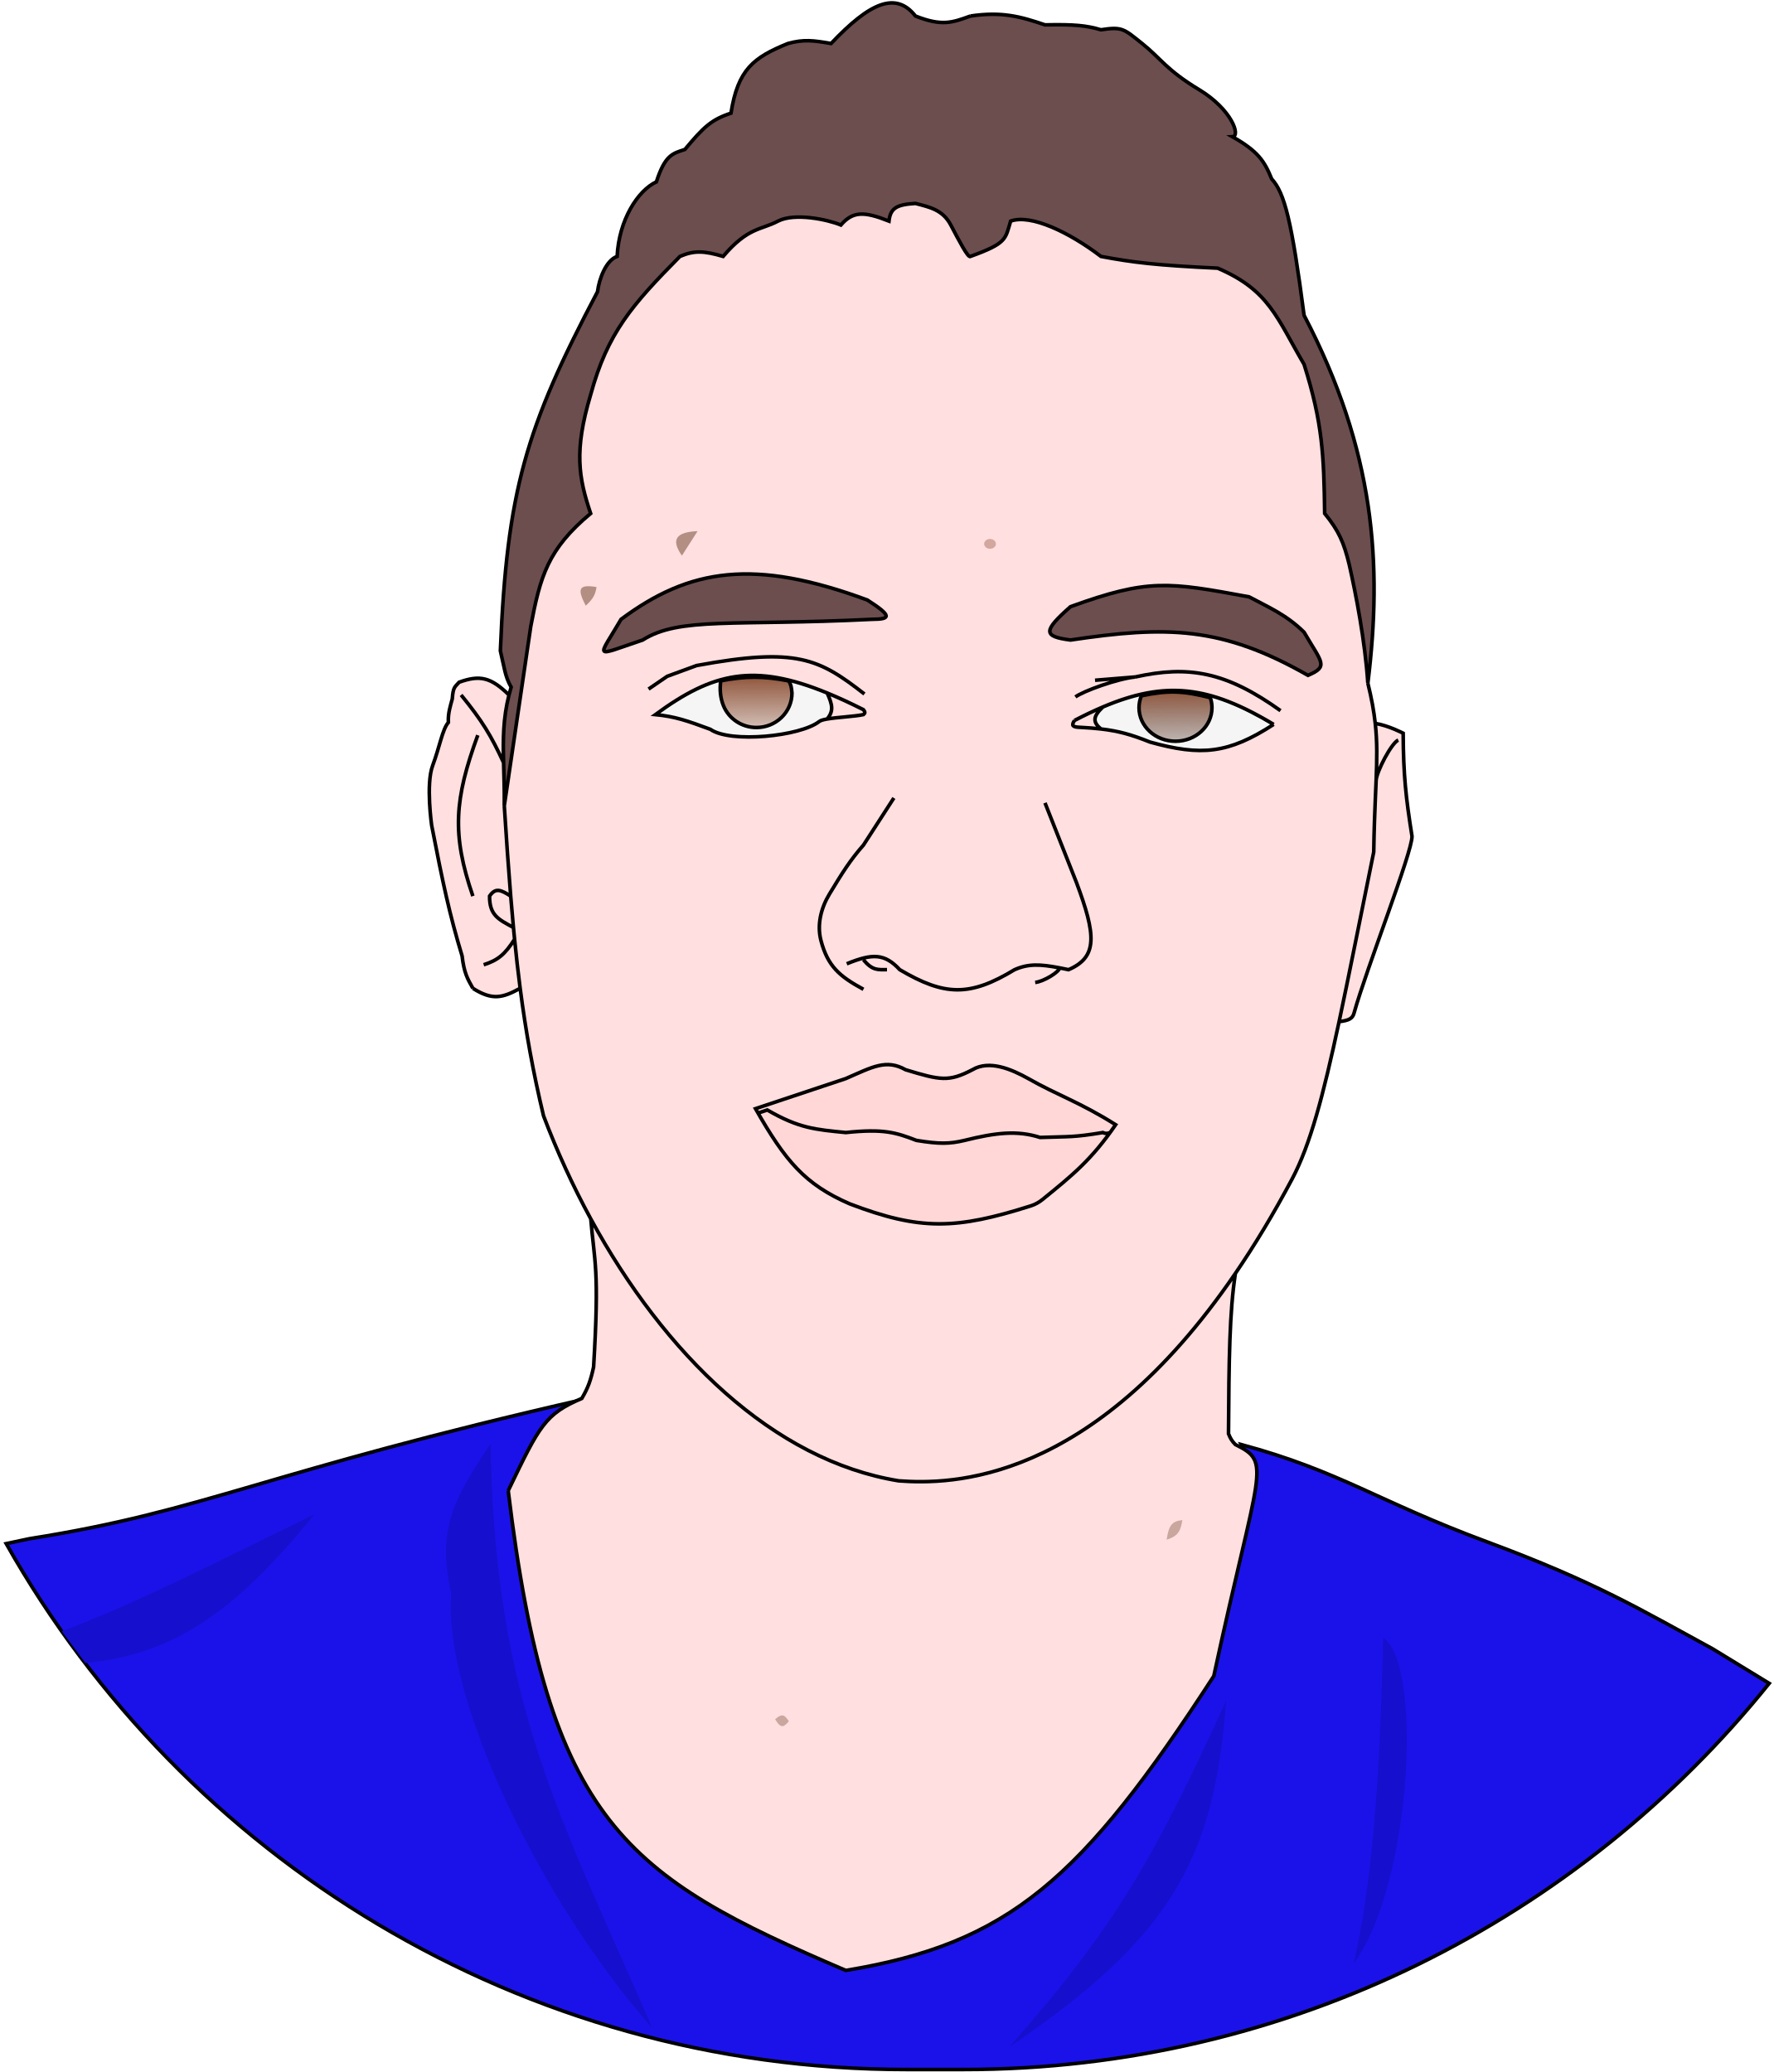
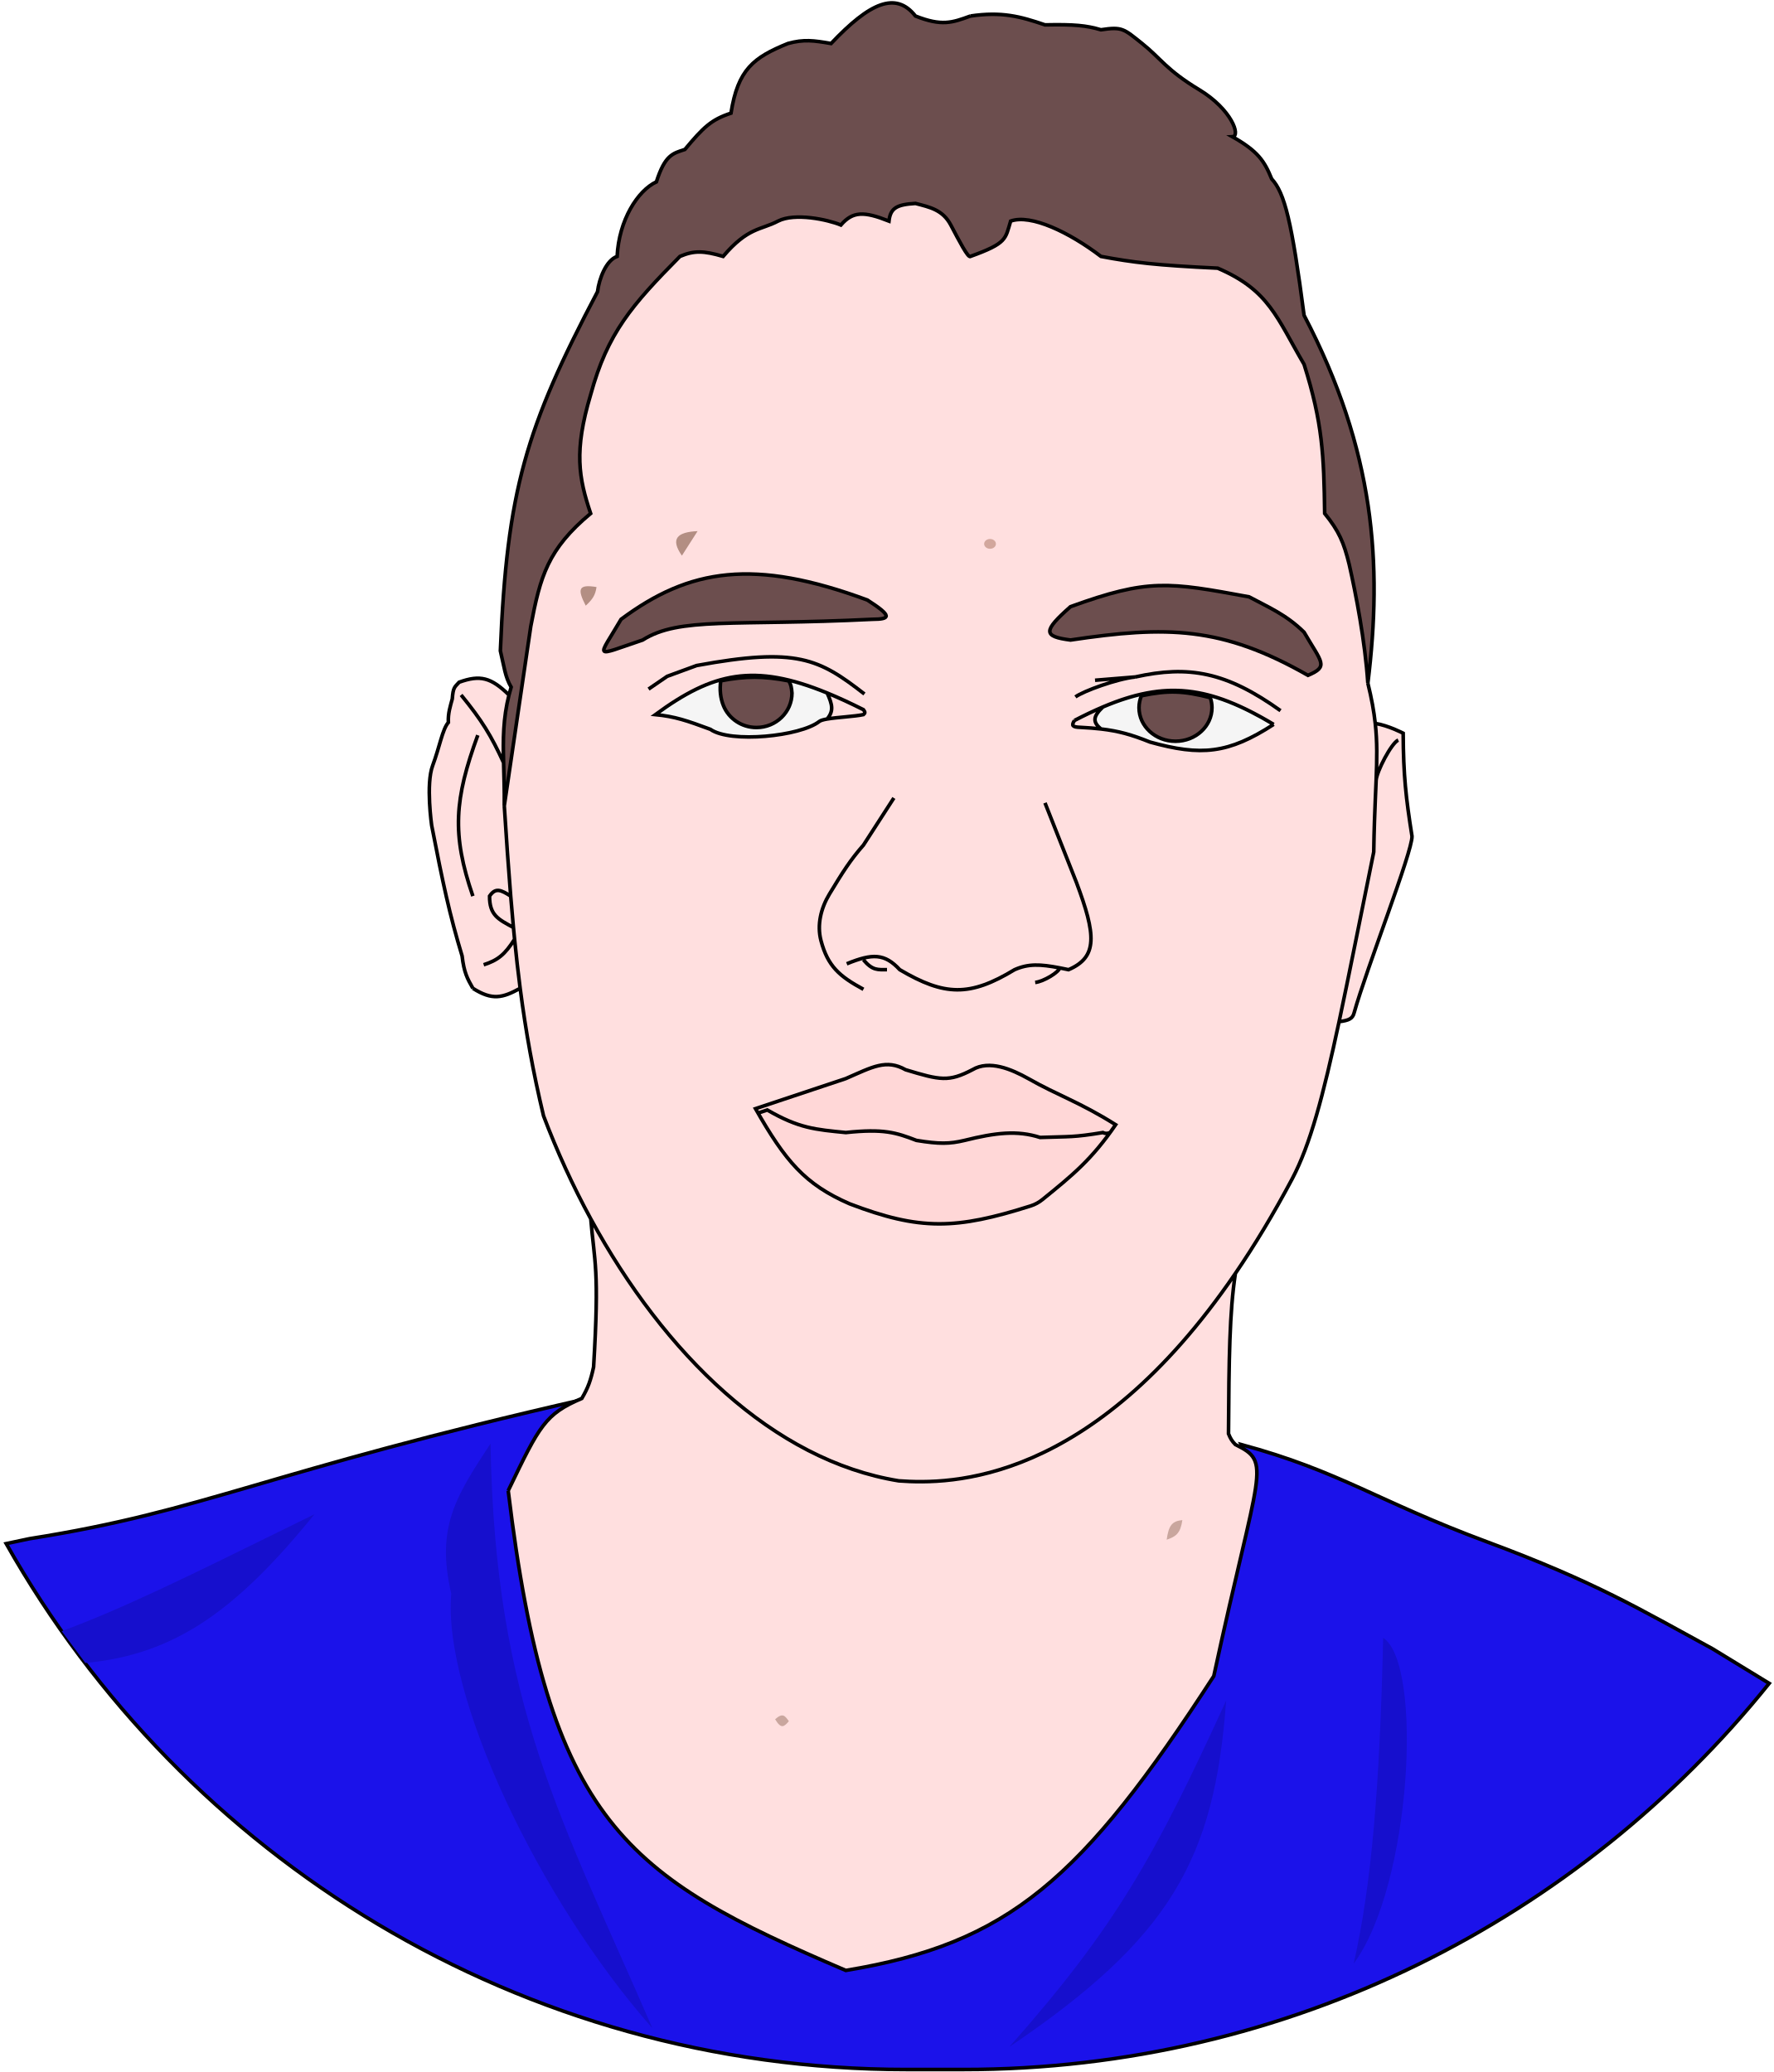
<svg xmlns="http://www.w3.org/2000/svg" width="493" height="576" viewBox="0 0 493 576" fill="none">
  <path d="M267.799 575.31H251.98C144.609 575.31 51.001 516.39 1.722 429.119L8.147 427.756C57.748 419.913 72.341 409.483 163.338 388.753C141.114 412.008 141.488 434.269 158.701 469.758C185.707 524.357 207.44 540.661 247.343 542.035C278.964 533.59 293.589 523.538 313.074 494.305C330.579 445.977 355.351 422.72 344.985 401.572C372.427 408.992 382.897 417.34 413.171 428.574C443.446 439.808 455.697 447.318 475.903 458.303L491.722 467.966C439.081 533.42 358.332 575.31 267.799 575.31Z" fill="#1B12EA" stroke="black" />
  <path d="M140.158 224.016L147.522 174.104C150.153 160.198 152.26 152.673 164.159 142.738C160.84 132.841 159.472 125.378 164.159 109.736C168.855 92.527 175.617 84.799 188.979 71.279C192.891 69.612 195.551 69.684 200.98 71.279C207.907 63.113 211.498 63.983 216.254 61.461C220.881 59.09 230.034 61.029 233.709 62.552C237.044 58.707 240.105 58.711 247.074 61.461C247.482 57.781 249.306 56.857 254.438 56.551C258.401 57.595 262.005 58.29 264.256 62.552C266.508 66.813 269.101 71.87 269.711 71.279C279.932 67.594 279.368 66.463 280.894 61.461C286.527 59.447 297.219 64.596 305.986 71.279C314.865 72.959 321.32 73.744 338.443 74.552C352.77 80.681 354.881 88.397 362.444 101.281C367.614 117.614 367.952 126.647 368.172 142.738C372.145 147.629 373.502 150.802 374.991 156.921C376.844 165.079 379.408 178.253 380.173 189.923C384.271 156.689 382.118 125.302 362.444 87.644C359.021 61.52 357.046 53.634 353.444 49.733C351.393 44.716 349.622 42.027 342.534 38.005C344.895 37.873 342.341 30.383 333.261 24.913C324.18 19.442 322.604 16.211 317.442 12.094C312.279 7.976 311.933 7.382 305.986 8.276C301.919 7.078 298.613 6.747 290.44 6.912C283.561 4.555 278.392 3.178 269.711 4.457L269.685 4.467C264.62 6.313 261.772 7.35 254.438 4.457C248.973 -2.497 241.749 0.715 230.982 12.094C226.143 11.256 223.444 10.864 218.981 12.094C209.435 15.983 205.09 19.261 203.162 31.459C197.684 33.251 195.516 35.359 190.343 41.55C186.932 42.663 184.82 43.104 182.433 50.551C177.249 52.96 172.005 61.186 171.524 71.279C168.46 72.347 166.519 77.462 166.069 81.098C146.121 118.948 140.895 136.342 139.067 180.922C140.126 185.337 140.369 188.156 142.067 191.014C141.846 191.753 141.646 192.479 141.466 193.196C139.81 199.773 139.797 205.495 139.964 212.015C140.058 215.668 140.208 219.572 140.158 224.016Z" fill="#6C4E4E" />
  <path d="M147.522 174.104L140.158 224.016C140.746 233.142 141.314 241.407 141.941 249.108C142.185 252.097 142.437 255 142.703 257.836C142.806 258.937 142.911 260.028 143.019 261.109C143.485 265.8 143.995 270.318 144.57 274.746C146.119 286.682 148.142 297.962 151.068 310.203C154.814 320.069 159.216 329.692 164.199 338.841C184.661 376.412 214.919 406.001 249.801 411.664C264.154 412.73 303.329 412.577 343.352 354.003C348.629 346.281 353.92 337.543 359.171 327.659C364.154 318.195 367.739 304.786 372.179 284.02C374.896 271.309 377.934 255.841 381.809 236.835C381.854 233.742 381.927 230.943 382.012 228.38C382.159 223.965 382.341 220.248 382.475 216.925C382.714 210.968 382.795 206.278 382.23 201.105C381.862 197.742 381.221 194.175 380.173 189.923C379.408 178.253 376.844 165.079 374.991 156.921C373.502 150.802 372.145 147.629 368.172 142.738C367.952 126.647 367.614 117.614 362.444 101.281C354.881 88.397 352.77 80.681 338.443 74.552C321.32 73.744 314.865 72.959 305.986 71.279C297.219 64.596 286.527 59.447 280.894 61.461C279.368 66.463 279.932 67.594 269.711 71.279C269.101 71.87 266.508 66.813 264.256 62.552C262.005 58.29 258.401 57.595 254.438 56.551C249.306 56.857 247.482 57.781 247.074 61.461C240.105 58.711 237.044 58.707 233.709 62.552C230.034 61.029 220.881 59.09 216.254 61.461C211.498 63.983 207.907 63.113 200.98 71.279C195.551 69.684 192.891 69.612 188.979 71.279C175.617 84.799 168.855 92.527 164.159 109.736C159.472 125.378 160.84 132.841 164.159 142.738C152.26 152.673 150.153 160.198 147.522 174.104Z" fill="#FFDFDF" />
  <path d="M249.801 411.664C214.919 406.001 184.661 376.412 164.199 338.841C165.2 351.006 166.636 352.472 164.978 380.025C164.157 383.784 163.478 385.724 161.705 388.753C151.523 393.07 149.94 396.354 141.451 413.973L141.249 414.391C152.387 506.845 173.834 521.555 235.073 547.763C280.388 540.273 300.641 522.578 337.352 465.94C349.955 407.648 353.68 406.653 343.352 401.572C342.395 400.597 341.998 399.921 341.443 398.572C341.564 377.498 341.721 364.871 343.352 354.003C303.329 412.577 264.154 412.73 249.801 411.664Z" fill="#FFDFDF" />
  <path d="M389.991 203.833C389.991 203.833 385.855 201.66 382.23 201.105C382.795 206.278 382.714 210.968 382.475 216.925C382.341 220.248 382.159 223.965 382.012 228.38C381.927 230.943 381.854 233.742 381.809 236.835C377.934 255.841 374.896 271.309 372.179 284.02C374.92 283.665 375.937 283.184 376.354 281.565C379.821 269.143 392.566 236.799 392.446 232.471C390.752 221.761 390.055 215.593 389.991 203.833Z" fill="#FFDFDF" />
  <path d="M141.466 193.196C136.479 188.328 133.454 187.533 127.612 189.65C126.348 191.033 125.942 191.045 125.703 194.287C125.157 196.34 124.489 198.281 124.612 200.833C122.958 202.719 122.175 207.687 120.248 212.833C118.321 217.979 119.975 229.471 119.975 229.471C123.098 245.584 124.948 254.235 128.43 265.746C128.957 270.376 129.91 272.06 131.378 274.653L131.43 274.746C136.851 278.182 139.671 277.424 144.57 274.746C143.995 270.318 143.485 265.8 143.019 261.109C142.911 260.028 142.806 258.937 142.703 257.836C138.509 255.577 136.022 254.409 136.067 249.108C137.737 246.65 139.208 247.381 141.941 249.108C141.314 241.407 140.746 233.142 140.158 224.016C140.208 219.572 140.058 215.668 139.964 212.015C139.797 205.495 139.81 199.773 141.466 193.196Z" fill="#FFDFDF" />
  <path d="M141.941 249.108C139.208 247.381 137.737 246.65 136.067 249.108C136.022 254.409 138.509 255.577 142.703 257.836C142.437 255 142.185 252.097 141.941 249.108Z" fill="#FFDFDF" />
  <path d="M140.158 224.016L147.522 174.104C150.153 160.198 152.26 152.673 164.159 142.738C160.84 132.841 159.472 125.378 164.159 109.736C168.855 92.527 175.617 84.799 188.979 71.279C192.891 69.612 195.551 69.684 200.98 71.279C207.907 63.113 211.498 63.983 216.254 61.461C220.881 59.09 230.034 61.029 233.709 62.552C237.044 58.707 240.105 58.711 247.074 61.461C247.482 57.781 249.306 56.857 254.438 56.551C258.401 57.595 262.005 58.29 264.256 62.552C266.508 66.813 269.101 71.87 269.711 71.279C279.932 67.594 279.368 66.463 280.894 61.461C286.527 59.447 297.219 64.596 305.986 71.279C314.865 72.959 321.32 73.744 338.443 74.552C352.77 80.681 354.881 88.397 362.444 101.281C367.614 117.614 367.952 126.647 368.172 142.738C372.145 147.629 373.502 150.802 374.991 156.921C376.844 165.079 379.408 178.253 380.173 189.923M140.158 224.016C140.208 219.572 140.058 215.668 139.964 212.015M140.158 224.016C140.746 233.142 141.314 241.407 141.941 249.108M380.173 189.923C384.271 156.689 382.118 125.302 362.444 87.644C359.021 61.52 357.046 53.634 353.444 49.733C351.393 44.716 349.622 42.027 342.534 38.005C344.895 37.873 342.341 30.383 333.261 24.913C324.18 19.442 322.604 16.211 317.442 12.094C312.279 7.976 311.933 7.382 305.986 8.276C301.919 7.078 298.613 6.747 290.44 6.912C283.561 4.555 278.392 3.178 269.711 4.457M380.173 189.923C381.221 194.175 381.862 197.742 382.23 201.105M269.711 4.457L269.685 4.467M269.711 4.457C269.703 4.46 269.694 4.463 269.685 4.467M141.466 193.196C141.646 192.479 141.846 191.753 142.067 191.014C140.369 188.156 140.126 185.337 139.067 180.922C140.895 136.342 146.121 118.948 166.069 81.098C166.519 77.462 168.46 72.347 171.524 71.279C172.005 61.186 177.249 52.96 182.433 50.551C184.82 43.104 186.932 42.663 190.343 41.55C195.516 35.359 197.684 33.251 203.162 31.459C205.09 19.261 209.435 15.983 218.981 12.094C223.444 10.864 226.143 11.256 230.982 12.094C241.749 0.715 248.973 -2.497 254.438 4.457C261.772 7.35 264.62 6.313 269.685 4.467M141.466 193.196C136.479 188.328 133.454 187.533 127.612 189.65C126.348 191.033 125.942 191.045 125.703 194.287C125.157 196.34 124.489 198.281 124.612 200.833C122.958 202.719 122.175 207.687 120.248 212.833C118.321 217.979 119.975 229.471 119.975 229.471C123.098 245.584 124.948 254.235 128.43 265.746C128.957 270.376 129.91 272.06 131.378 274.653M141.466 193.196C139.81 199.773 139.797 205.495 139.964 212.015M131.43 274.746C136.851 278.182 139.671 277.424 144.57 274.746M131.43 274.746L131.378 274.653M131.43 274.746C131.413 274.715 131.395 274.684 131.378 274.653M144.57 274.746C146.119 286.682 148.142 297.962 151.068 310.203C154.814 320.069 159.216 329.692 164.199 338.841M144.57 274.746C143.995 270.318 143.485 265.8 143.019 261.109M139.964 212.015C136.471 204.414 133.944 200.28 128.157 193.196M132.794 204.378C126.314 222.097 125.509 231.912 131.43 249.108M141.941 249.108C139.208 247.381 137.737 246.65 136.067 249.108C136.022 254.409 138.509 255.577 142.703 257.836M141.941 249.108C142.185 252.097 142.437 255 142.703 257.836M142.703 257.836C142.806 258.937 142.911 260.028 143.019 261.109M143.019 261.109C140.292 265.374 138.41 266.919 134.43 268.2M382.23 201.105C385.855 201.66 389.991 203.833 389.991 203.833C390.055 215.593 390.752 221.761 392.446 232.471C392.566 236.799 379.821 269.143 376.354 281.565C375.937 283.184 374.92 283.665 372.179 284.02M382.23 201.105C382.795 206.278 382.714 210.968 382.475 216.925M372.179 284.02C367.739 304.786 364.154 318.195 359.171 327.659C353.92 337.543 348.629 346.281 343.352 354.003M372.179 284.02C374.896 271.309 377.934 255.841 381.809 236.835C381.854 233.742 381.927 230.943 382.012 228.38C382.159 223.965 382.341 220.248 382.475 216.925M382.475 216.925C382.606 214.476 386.74 206.528 388.628 205.742M164.199 338.841C184.661 376.412 214.919 406.001 249.801 411.664C264.154 412.73 303.329 412.577 343.352 354.003M164.199 338.841C165.2 351.006 166.636 352.472 164.978 380.025C164.157 383.784 163.478 385.724 161.705 388.753C151.523 393.07 149.94 396.354 141.451 413.973M343.352 354.003C341.721 364.871 341.564 377.498 341.443 398.572C341.998 399.921 342.395 400.597 343.352 401.572C353.68 406.653 349.955 407.648 337.352 465.94C300.641 522.578 280.388 540.273 235.073 547.763C173.834 521.555 152.387 506.845 141.249 414.391M141.249 414.391L141.451 413.973M141.249 414.391C141.317 414.251 141.384 414.111 141.451 413.973" stroke="black" />
  <path d="M251.708 297.384C246.306 294.354 242.523 296.584 235.071 299.839L209.979 308.203C218.286 322.786 223.715 329.252 236.162 334.659C255.696 342.116 265.673 341.839 286.485 335.228C287.654 334.857 288.747 334.261 289.701 333.489C298.078 326.707 303.446 322.327 310.076 312.658C300.012 306.326 294.029 304.529 285.801 299.839C281.115 297.221 274.941 294.586 270.255 297.384C263.696 300.807 261.368 300.322 251.708 297.384Z" fill="#FFA8A8" fill-opacity="0.15" />
  <path d="M210.797 309.385L213.251 308.567C222.084 313.685 226.612 313.994 235.071 314.84C245.623 313.728 249.009 314.828 254.709 317.022C261.082 318.066 263.946 318.009 268.073 317.022C276.664 314.881 282.731 314.159 289.074 316.203C297.57 315.906 298.196 316.208 306.53 314.84C307.403 315.276 308.166 315.022 308.439 314.84M310.076 312.658C300.012 306.326 294.029 304.529 285.801 299.839C281.115 297.221 274.941 294.586 270.255 297.384C263.696 300.807 261.368 300.322 251.708 297.384C246.306 294.354 242.523 296.584 235.071 299.839L209.979 308.203C218.286 322.786 223.715 329.252 236.162 334.659C255.696 342.116 265.673 341.839 286.485 335.228C287.654 334.857 288.747 334.261 289.701 333.489C298.078 326.707 303.446 322.327 310.076 312.658Z" stroke="black" />
  <path d="M280.514 569.037C325.158 538.851 337.576 517.004 340.79 472.759C321.094 515.818 310.078 535.667 280.514 569.037Z" fill="#160FCD" />
  <path d="M384.429 455.303C383.475 496.917 381.2 523.88 376.247 545.854C392.317 524.08 395.613 462.567 384.429 455.303Z" fill="#160FCD" />
  <path fill-rule="evenodd" clip-rule="evenodd" d="M78.818 425.166C52.458 438.144 33.682 447.389 17.15 453.446L23.715 462.292C48.566 459.98 65.622 447.769 87.411 420.937C84.458 422.389 81.596 423.798 78.818 425.166Z" fill="#160FCD" />
  <path d="M125.426 443.029C121.061 424.452 126.853 415.813 136.335 401.3C137.556 474.176 156.137 505.639 181.338 563.855C149.457 527.704 122.954 470.929 125.426 443.029Z" fill="#160FCD" />
  <path d="M324.259 428.028C324.81 424.116 325.719 422.85 328.623 422.574C328.068 426.285 326.863 427.137 324.259 428.028Z" fill="#79503E" fill-opacity="0.4" />
  <path d="M215.434 477.941C217.551 476.052 218.157 476.944 219.252 478.486C217.894 480.068 217.115 480.729 215.434 477.941Z" fill="#79503E" fill-opacity="0.4" />
  <path d="M239.981 275.019C233.301 271.404 230.069 268.61 228.181 261.492C227.012 257.082 228.178 252.434 230.539 248.529C234.283 242.337 236.344 239.074 239.981 234.926L248.436 221.834M235.345 267.928C242.547 264.978 245.888 265.048 250.073 269.564C262.535 276.907 269.522 277.122 281.984 269.564C285.81 267.876 289.072 268.012 294.53 269.065M239.981 266.837C242.546 269.875 243.975 269.541 246.527 269.564M294.53 269.065C295.302 269.214 296.117 269.381 296.985 269.564C305.162 266.037 304.645 259.914 299.167 245.29L290.439 223.198M294.53 269.065C294.297 270.265 290.12 272.838 287.712 273.11" stroke="black" />
  <path d="M178.615 177.922C164.622 182.617 166.071 183.369 172.614 172.162C191.646 157.999 209.603 155.161 241.073 166.801C248.056 171.273 247.536 172.145 242.437 172.162C203.753 174.077 188.856 171.419 178.615 177.922Z" fill="#6C4E4E" stroke="black" />
  <path d="M347.165 165.921C324.699 161.776 319.135 160.812 297.526 168.649C289.829 175.455 289.909 176.931 297.526 177.922C324.26 173.919 339.638 174.115 363.53 187.741C369.41 185.242 367.357 184.222 362.439 175.74C357.421 170.814 352.549 168.813 347.165 165.921Z" fill="#6C4E4E" stroke="black" />
  <path d="M197.434 202.742C203.003 206.673 222.487 204.692 227.708 200.56C228.072 200.272 228.862 200.054 229.89 199.876C231.734 197.647 231.391 195.951 229.89 192.639C209.517 184.277 198.151 186.93 182.16 198.651C187.61 199.19 190.854 200.304 197.434 202.742Z" fill="#F5F5F5" />
  <path d="M229.89 192.639C209.517 184.277 198.151 186.93 182.16 198.651C187.61 199.19 190.854 200.304 197.434 202.742C203.003 206.673 222.487 204.692 227.708 200.56C228.072 200.272 228.862 200.054 229.89 199.876M229.89 192.639C233.024 193.925 236.372 195.472 239.982 197.287C240.524 197.992 240.445 198.266 239.982 198.651C237.504 199.187 232.766 199.377 229.89 199.876M229.89 192.639C231.391 195.951 231.734 197.647 229.89 199.876" stroke="black" />
-   <path d="M220.115 192.672C220.104 197.947 215.704 202.242 210.251 202.242C206.095 202.242 202.546 199.744 201.092 196.219C200.201 194.058 199.986 191.6 200.326 189.256C207.187 187.934 212.193 187.913 219.22 189.282C219.845 190.278 219.977 191.082 220.115 192.672Z" fill="url(#paint0_linear_16_2)" stroke="black" />
+   <path d="M220.115 192.672C220.104 197.947 215.704 202.242 210.251 202.242C206.095 202.242 202.546 199.744 201.092 196.219C200.201 194.058 199.986 191.6 200.326 189.256C207.187 187.934 212.193 187.913 219.22 189.282C219.845 190.278 219.977 191.082 220.115 192.672Z" fill="#6C4E4E" stroke="black" />
  <path d="M240.254 192.923C227.607 183.101 221.459 179.873 193.614 185.013L185.432 188.013L180.25 191.559" stroke="black" />
  <path fill-rule="evenodd" clip-rule="evenodd" d="M353.993 201.378C336.065 190.641 323.964 189.127 306.536 196.528C303.694 199.222 303.698 200.742 305.99 202.646C310.935 203.217 314.565 204.252 319.628 206.288C333.809 210.236 341.384 209.558 353.993 201.378Z" fill="#F5F5F5" />
  <path d="M298.626 200.287C320.593 188.883 333.478 189.091 353.993 201.378M298.626 200.287C297.707 201.729 298.087 202.133 300.263 202.196C302.406 202.305 304.277 202.448 305.99 202.646M298.626 200.287C301.396 198.849 304.021 197.596 306.536 196.528M353.993 201.378C341.384 209.558 333.809 210.236 319.628 206.288C314.565 204.252 310.935 203.217 305.99 202.646M353.993 201.378C336.065 190.641 323.964 189.127 306.536 196.528M306.536 196.528C303.694 199.222 303.698 200.742 305.99 202.646" stroke="black" />
  <path d="M298.894 193.741C301.066 192.122 310.553 188.681 315.531 188.189M355.897 197.56C340.839 186.784 330.416 184.878 315.531 188.189M304.348 189.105C308.715 188.747 315.531 188.189 315.531 188.189" stroke="black" />
-   <path d="M326.799 192.376C329.693 192.463 332.609 192.982 336.383 193.947C336.684 194.829 336.846 195.767 336.846 196.741C336.846 201.851 332.346 206.06 326.709 206.06C321.072 206.06 316.572 201.851 316.572 196.741C316.572 195.571 316.807 194.451 317.236 193.418L317.266 193.412C321.003 192.631 323.902 192.288 326.799 192.376Z" fill="url(#paint1_linear_16_2)" stroke="black" />
+   <path d="M326.799 192.376C329.693 192.463 332.609 192.982 336.383 193.947C336.684 194.829 336.846 195.767 336.846 196.741C336.846 201.851 332.346 206.06 326.709 206.06C321.072 206.06 316.572 201.851 316.572 196.741C316.572 195.571 316.807 194.451 317.236 193.418L317.266 193.412C321.003 192.631 323.902 192.288 326.799 192.376Z" fill="#6C4E4E" stroke="black" />
  <ellipse cx="275.164" cy="151.193" rx="1.636" ry="1.364" fill="#8F543A" fill-opacity="0.4" />
  <path d="M189.523 154.466C186.18 149.692 188.306 147.9 193.886 147.647L189.523 154.466Z" fill="#805846" fill-opacity="0.6" />
  <path d="M162.794 168.376C164.722 166.582 165.463 165.473 165.794 163.194C160.828 162.371 160.354 163.644 162.794 168.376Z" fill="#805846" fill-opacity="0.6" />
-   <defs>
-     <linearGradient id="paint0_linear_16_2" x1="210.133" y1="187.76" x2="210.251" y2="209.833" gradientUnits="userSpaceOnUse">
-       <stop stop-color="#8F543A" />
-       <stop offset="1" stop-color="#8F543A" stop-opacity="0" />
-       <stop offset="1" stop-color="#595858" stop-opacity="0" />
-     </linearGradient>
-     <linearGradient id="paint1_linear_16_2" x1="326.709" y1="191.862" x2="326.982" y2="215.833" gradientUnits="userSpaceOnUse">
-       <stop stop-color="#8F543A" />
-       <stop offset="1" stop-color="#595858" stop-opacity="0" />
-     </linearGradient>
-   </defs>
</svg>
